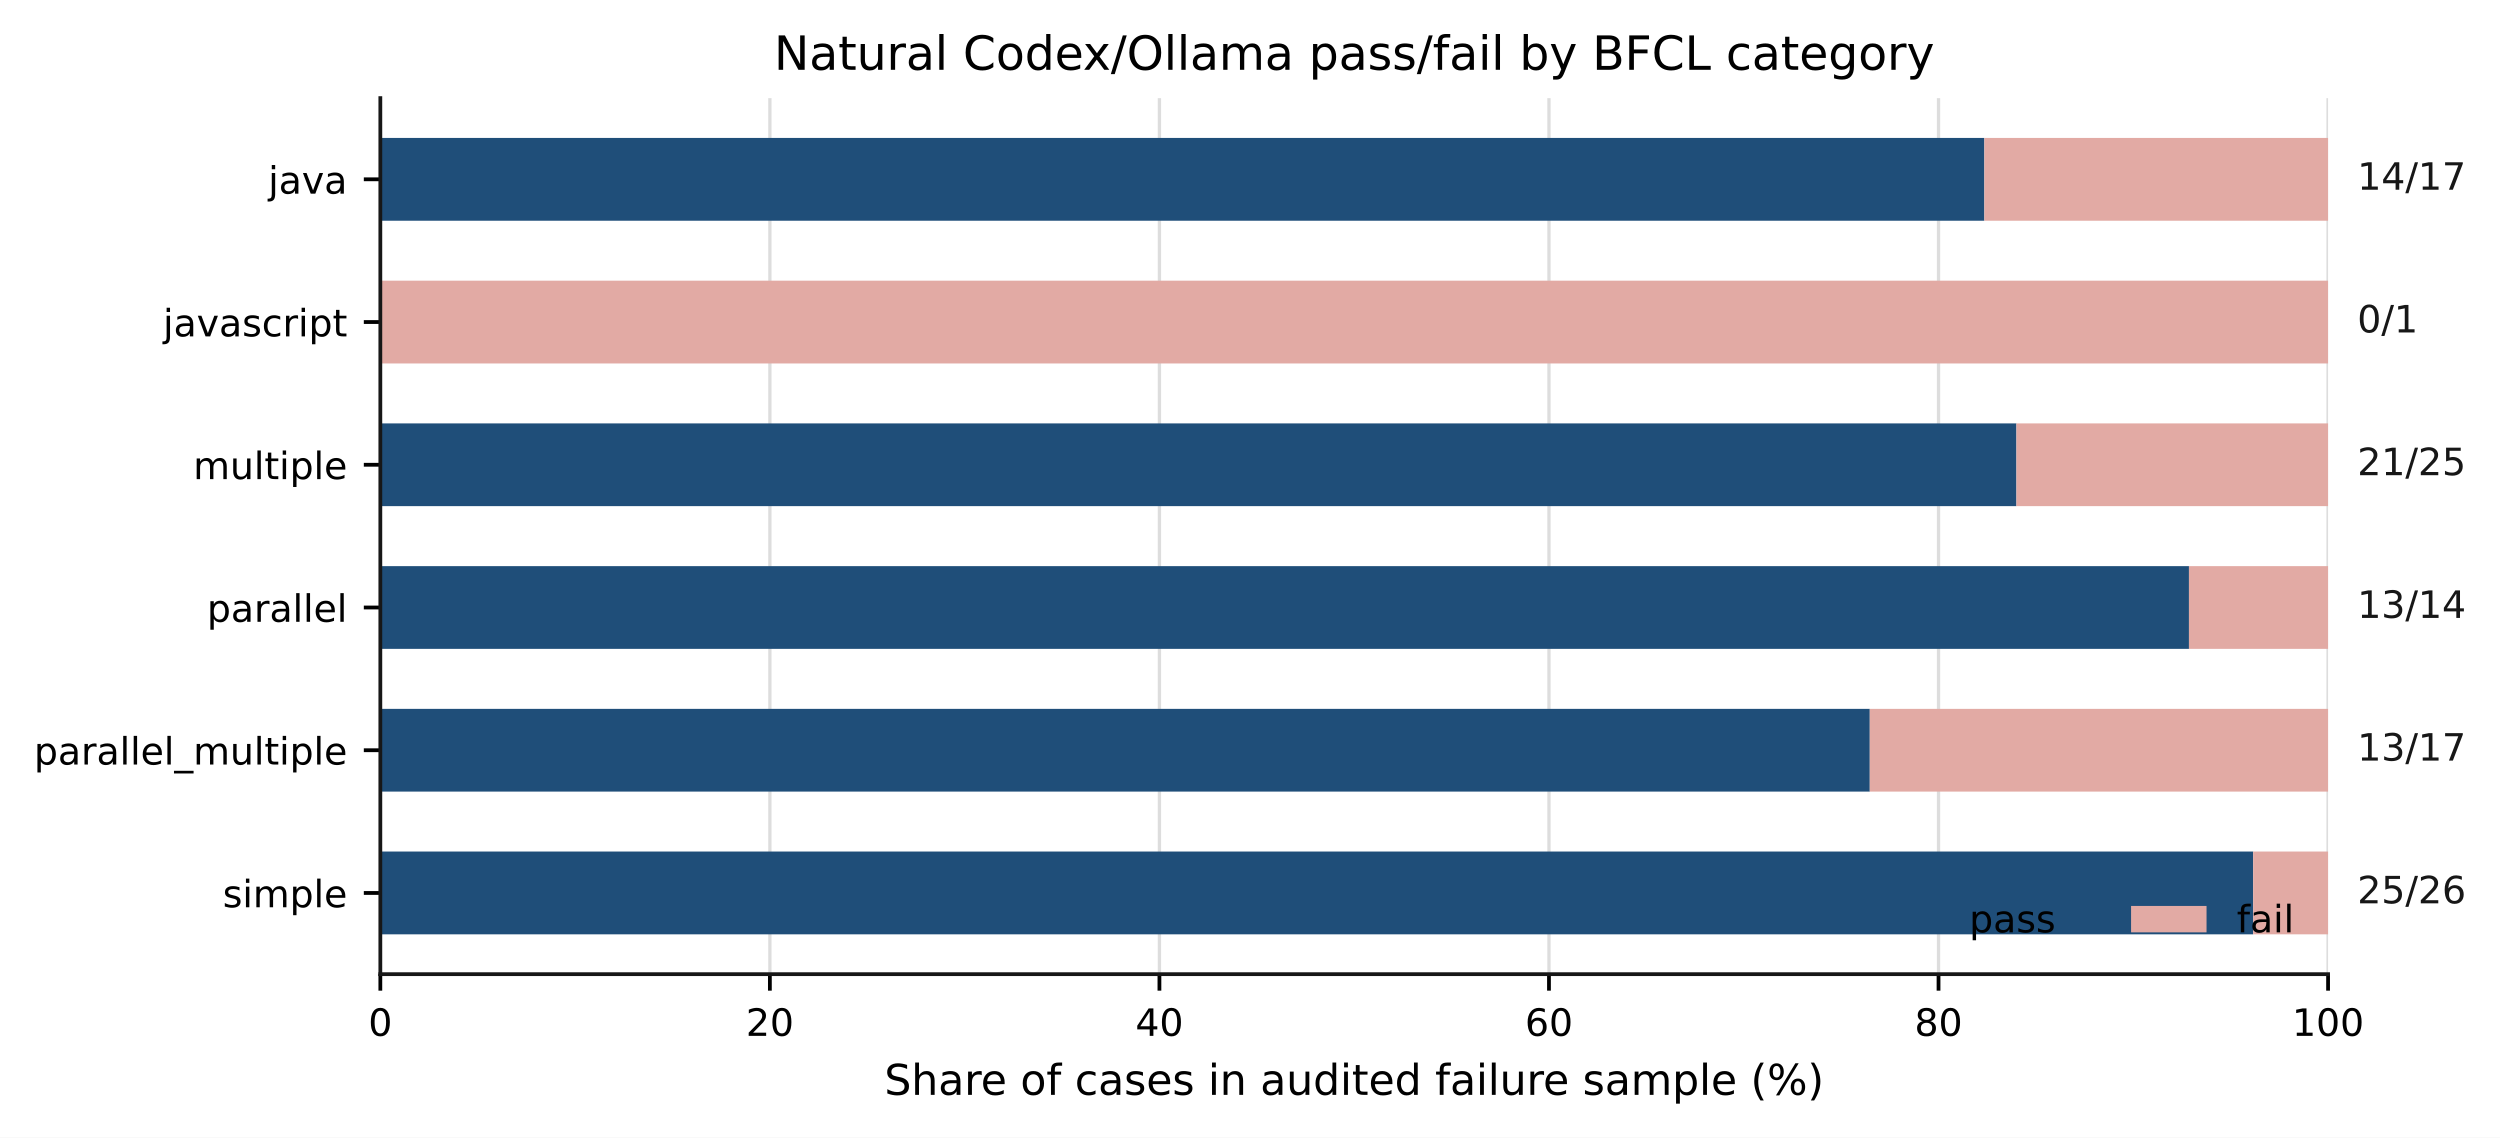
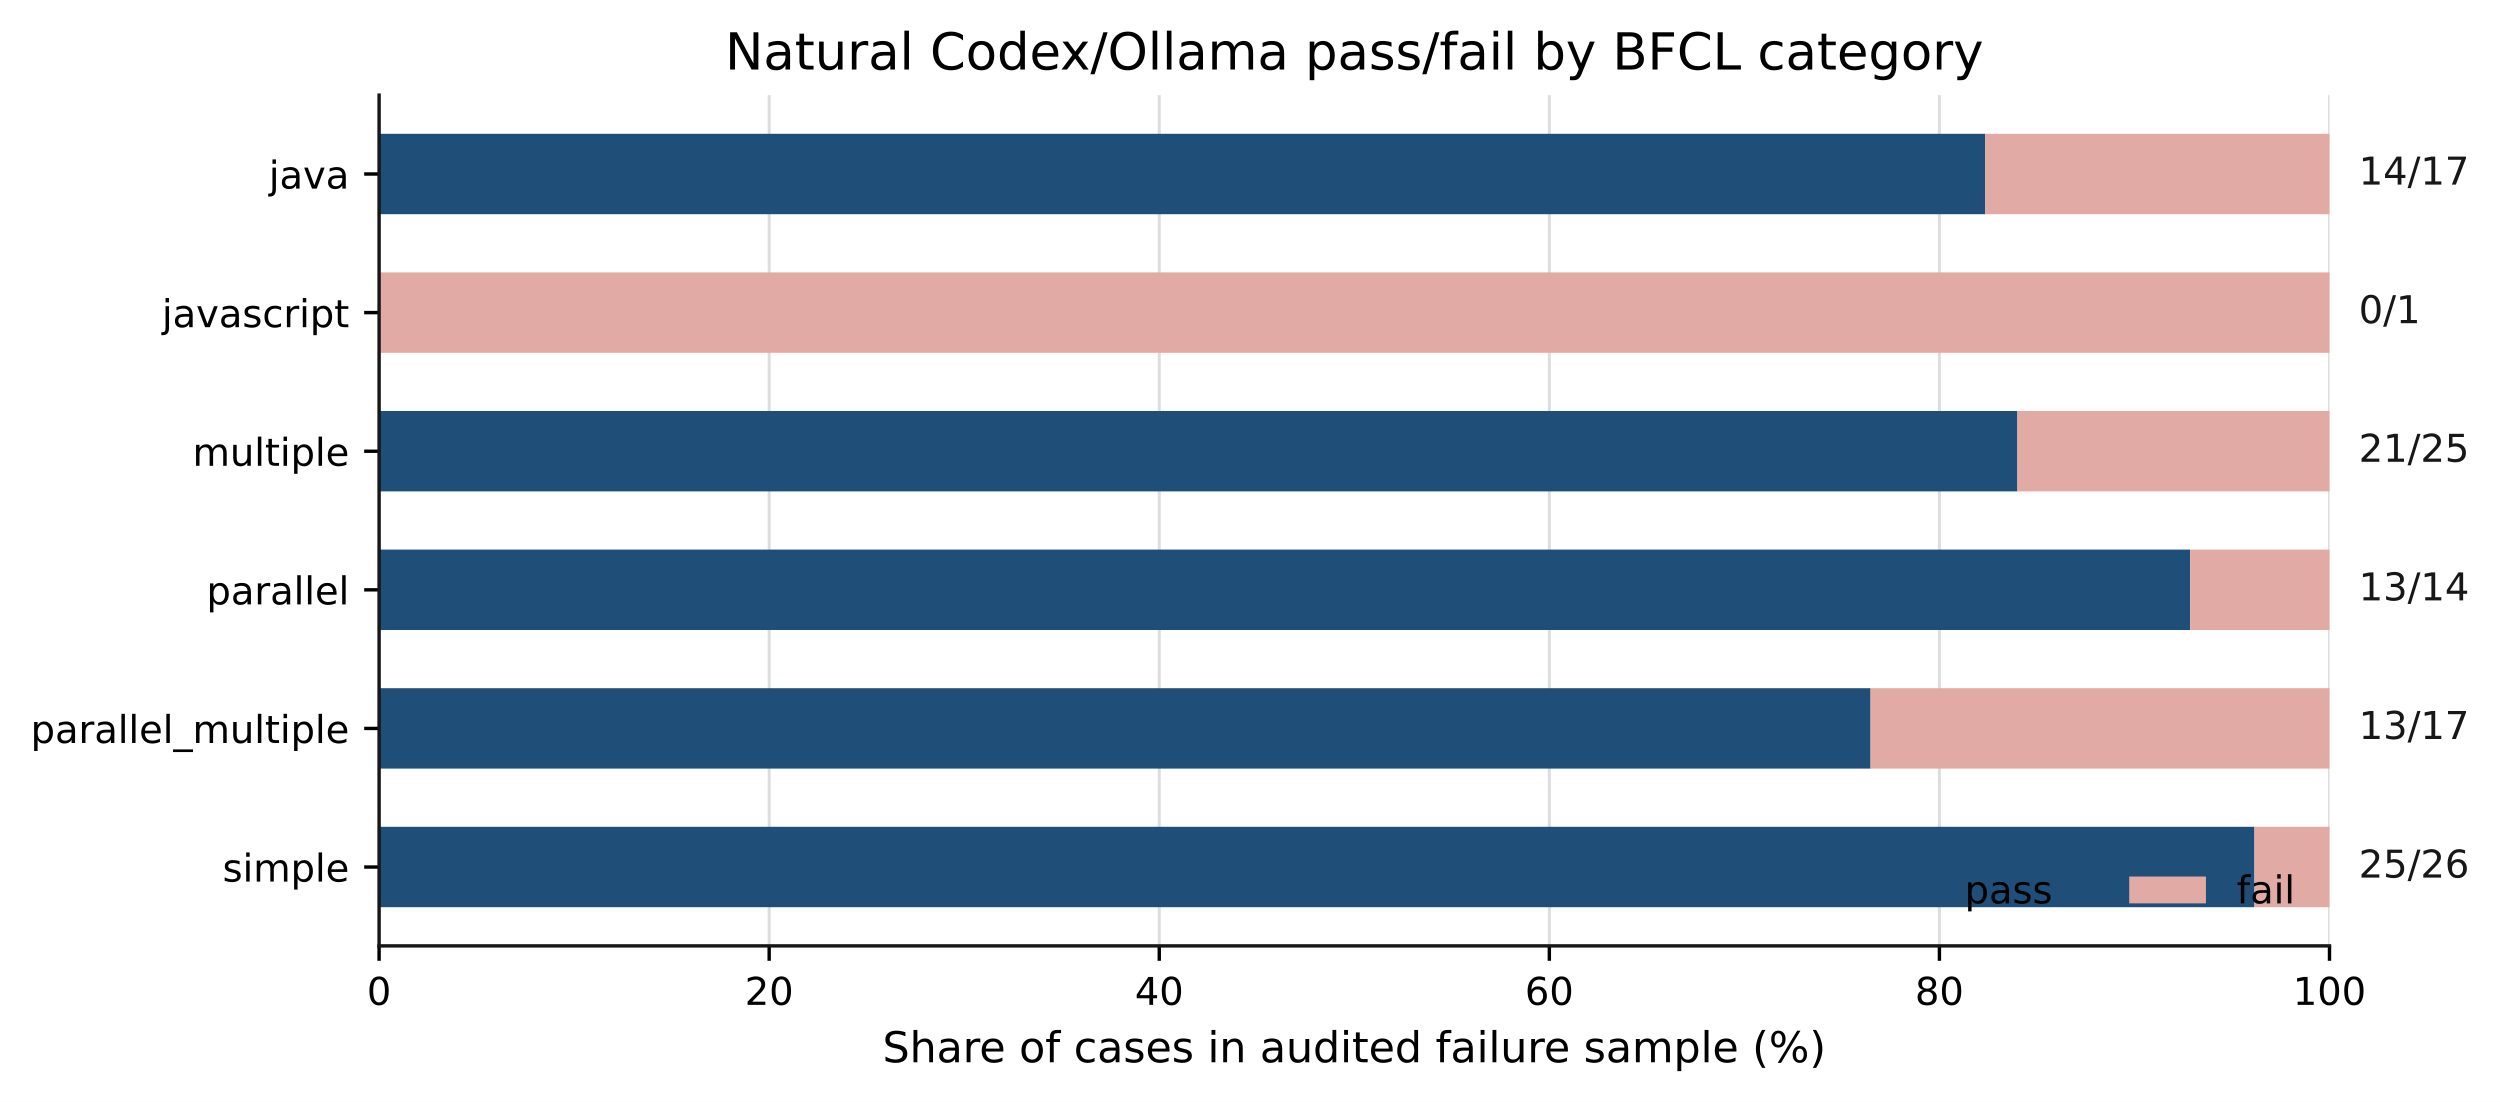
- <svg xmlns="http://www.w3.org/2000/svg" xmlns:xlink="http://www.w3.org/1999/xlink" width="529.999pt" height="241.175pt" viewBox="0 0 529.999 241.175" version="1.1">
+ <svg xmlns="http://www.w3.org/2000/svg" xmlns:xlink="http://www.w3.org/1999/xlink" width="586.494pt" height="258.491pt" viewBox="0 0 586.494 258.491" version="1.1">
  <defs>
    <style type="text/css">*{stroke-linejoin: round; stroke-linecap: butt}</style>
  </defs>
  <g id="figure_1">
    <g id="patch_1">
-       <path d="M 0 241.175  L 529.999 241.175  L 529.999 0  L 0 0  z " style="fill: #ffffff" />
+       <path d="M 0 258.491  L 586.494 258.491  L 586.494 0  L 0 0  z " style="fill: #ffffff" />
    </g>
    <g id="axes_1">
      <g id="patch_2">
-         <path d="M 80.63 206.522  L 493.55 206.522  L 493.55 20.798  L 80.63 20.798  z " style="fill: #ffffff" />
+         <path d="M 88.934 221.902  L 546.494 221.902  L 546.494 22.318  L 88.934 22.318  z " style="fill: #ffffff" />
      </g>
      <g id="matplotlib.axis_1">
        <g id="xtick_1">
          <g id="line2d_1">
-             <path d="M 80.63 206.522  L 80.63 20.798  " clip-path="url(#p48d55f4ce1)" style="fill: none; stroke: #dddddd; stroke-width: 0.7; stroke-linecap: square" />
+             <path d="M 88.934 221.902  L 88.934 22.318  " clip-path="url(#pf9140312ec)" style="fill: none; stroke: #dddddd; stroke-width: 0.7; stroke-linecap: square" />
          </g>
          <g id="line2d_2">
            <defs>
-               <path id="m6037fa7ae9" d="M 0 0  L 0 3.5  " style="stroke: #000000; stroke-width: 0.8" />
+               <path id="me807ceb6b8" d="M 0 0  L 0 3.5  " style="stroke: #000000; stroke-width: 0.8" />
            </defs>
            <g>
-               <use xlink:href="#m6037fa7ae9" x="80.63" y="206.522" style="stroke: #000000; stroke-width: 0.8" />
+               <use xlink:href="#me807ceb6b8" x="88.934" y="221.902" style="stroke: #000000; stroke-width: 0.8" />
            </g>
          </g>
          <g id="text_1">
-             <text style="font-size: 8px; font-family: 'DejaVu Sans'; text-anchor: middle" x="80.63" y="219.601" transform="rotate(-0 80.63 219.6012)">0</text>
+             <text style="font-size: 9px; font-family: 'DejaVu Sans'; text-anchor: middle" x="88.934" y="235.741" transform="rotate(-0 88.93375 235.7407)">0</text>
          </g>
        </g>
        <g id="xtick_2">
          <g id="line2d_3">
-             <path d="M 163.214 206.522  L 163.214 20.798  " clip-path="url(#p48d55f4ce1)" style="fill: none; stroke: #dddddd; stroke-width: 0.7; stroke-linecap: square" />
+             <path d="M 180.446 221.902  L 180.446 22.318  " clip-path="url(#pf9140312ec)" style="fill: none; stroke: #dddddd; stroke-width: 0.7; stroke-linecap: square" />
          </g>
          <g id="line2d_4">
            <g>
-               <use xlink:href="#m6037fa7ae9" x="163.214" y="206.522" style="stroke: #000000; stroke-width: 0.8" />
+               <use xlink:href="#me807ceb6b8" x="180.446" y="221.902" style="stroke: #000000; stroke-width: 0.8" />
            </g>
          </g>
          <g id="text_2">
-             <text style="font-size: 8px; font-family: 'DejaVu Sans'; text-anchor: middle" x="163.214" y="219.601" transform="rotate(-0 163.214 219.6012)">20</text>
+             <text style="font-size: 9px; font-family: 'DejaVu Sans'; text-anchor: middle" x="180.446" y="235.741" transform="rotate(-0 180.4458 235.7407)">20</text>
          </g>
        </g>
        <g id="xtick_3">
          <g id="line2d_5">
-             <path d="M 245.798 206.522  L 245.798 20.798  " clip-path="url(#p48d55f4ce1)" style="fill: none; stroke: #dddddd; stroke-width: 0.7; stroke-linecap: square" />
+             <path d="M 271.958 221.902  L 271.958 22.318  " clip-path="url(#pf9140312ec)" style="fill: none; stroke: #dddddd; stroke-width: 0.7; stroke-linecap: square" />
          </g>
          <g id="line2d_6">
            <g>
-               <use xlink:href="#m6037fa7ae9" x="245.798" y="206.522" style="stroke: #000000; stroke-width: 0.8" />
+               <use xlink:href="#me807ceb6b8" x="271.958" y="221.902" style="stroke: #000000; stroke-width: 0.8" />
            </g>
          </g>
          <g id="text_3">
-             <text style="font-size: 8px; font-family: 'DejaVu Sans'; text-anchor: middle" x="245.798" y="219.601" transform="rotate(-0 245.798 219.6012)">40</text>
+             <text style="font-size: 9px; font-family: 'DejaVu Sans'; text-anchor: middle" x="271.958" y="235.741" transform="rotate(-0 271.9577 235.7407)">40</text>
          </g>
        </g>
        <g id="xtick_4">
          <g id="line2d_7">
-             <path d="M 328.382 206.522  L 328.382 20.798  " clip-path="url(#p48d55f4ce1)" style="fill: none; stroke: #dddddd; stroke-width: 0.7; stroke-linecap: square" />
+             <path d="M 363.47 221.902  L 363.47 22.318  " clip-path="url(#pf9140312ec)" style="fill: none; stroke: #dddddd; stroke-width: 0.7; stroke-linecap: square" />
          </g>
          <g id="line2d_8">
            <g>
-               <use xlink:href="#m6037fa7ae9" x="328.382" y="206.522" style="stroke: #000000; stroke-width: 0.8" />
+               <use xlink:href="#me807ceb6b8" x="363.47" y="221.902" style="stroke: #000000; stroke-width: 0.8" />
            </g>
          </g>
          <g id="text_4">
-             <text style="font-size: 8px; font-family: 'DejaVu Sans'; text-anchor: middle" x="328.382" y="219.601" transform="rotate(-0 328.382 219.6012)">60</text>
+             <text style="font-size: 9px; font-family: 'DejaVu Sans'; text-anchor: middle" x="363.47" y="235.741" transform="rotate(-0 363.4697 235.7407)">60</text>
          </g>
        </g>
        <g id="xtick_5">
          <g id="line2d_9">
-             <path d="M 410.966 206.522  L 410.966 20.798  " clip-path="url(#p48d55f4ce1)" style="fill: none; stroke: #dddddd; stroke-width: 0.7; stroke-linecap: square" />
+             <path d="M 454.982 221.902  L 454.982 22.318  " clip-path="url(#pf9140312ec)" style="fill: none; stroke: #dddddd; stroke-width: 0.7; stroke-linecap: square" />
          </g>
          <g id="line2d_10">
            <g>
-               <use xlink:href="#m6037fa7ae9" x="410.966" y="206.522" style="stroke: #000000; stroke-width: 0.8" />
+               <use xlink:href="#me807ceb6b8" x="454.982" y="221.902" style="stroke: #000000; stroke-width: 0.8" />
            </g>
          </g>
          <g id="text_5">
-             <text style="font-size: 8px; font-family: 'DejaVu Sans'; text-anchor: middle" x="410.966" y="219.601" transform="rotate(-0 410.966 219.6012)">80</text>
+             <text style="font-size: 9px; font-family: 'DejaVu Sans'; text-anchor: middle" x="454.982" y="235.741" transform="rotate(-0 454.9817 235.7407)">80</text>
          </g>
        </g>
        <g id="xtick_6">
          <g id="line2d_11">
-             <path d="M 493.55 206.522  L 493.55 20.798  " clip-path="url(#p48d55f4ce1)" style="fill: none; stroke: #dddddd; stroke-width: 0.7; stroke-linecap: square" />
+             <path d="M 546.494 221.902  L 546.494 22.318  " clip-path="url(#pf9140312ec)" style="fill: none; stroke: #dddddd; stroke-width: 0.7; stroke-linecap: square" />
          </g>
          <g id="line2d_12">
            <g>
-               <use xlink:href="#m6037fa7ae9" x="493.55" y="206.522" style="stroke: #000000; stroke-width: 0.8" />
+               <use xlink:href="#me807ceb6b8" x="546.494" y="221.902" style="stroke: #000000; stroke-width: 0.8" />
            </g>
          </g>
          <g id="text_6">
-             <text style="font-size: 8px; font-family: 'DejaVu Sans'; text-anchor: middle" x="493.55" y="219.601" transform="rotate(-0 493.55 219.6012)">100</text>
+             <text style="font-size: 9px; font-family: 'DejaVu Sans'; text-anchor: middle" x="546.494" y="235.741" transform="rotate(-0 546.4937 235.7407)">100</text>
          </g>
        </g>
        <g id="text_7">
-           <text style="font-size: 9px; font-family: 'DejaVu Sans'; text-anchor: middle" x="287.09" y="232.104" transform="rotate(-0 287.09 232.1035)">Share of cases in audited failure sample (%)</text>
+           <text style="font-size: 10px; font-family: 'DejaVu Sans'; text-anchor: middle" x="317.714" y="249.211" transform="rotate(-0 317.7138 249.2109)">Share of cases in audited failure sample (%)</text>
        </g>
      </g>
      <g id="matplotlib.axis_2">
        <g id="ytick_1">
          <g id="line2d_13">
            <defs>
-               <path id="m0a57cb4e02" d="M 0 0  L -3.5 0  " style="stroke: #000000; stroke-width: 0.8" />
+               <path id="m9bcb3aaa7c" d="M 0 0  L -3.5 0  " style="stroke: #000000; stroke-width: 0.8" />
            </defs>
            <g>
-               <use xlink:href="#m0a57cb4e02" x="80.63" y="38.015" style="stroke: #000000; stroke-width: 0.8" />
+               <use xlink:href="#m9bcb3aaa7c" x="88.934" y="40.82" style="stroke: #000000; stroke-width: 0.8" />
            </g>
          </g>
          <g id="text_8">
-             <text style="font-size: 8px; font-family: 'DejaVu Sans'; text-anchor: end" x="73.63" y="41.055" transform="rotate(-0 73.63 41.05465)">java</text>
+             <text style="font-size: 9px; font-family: 'DejaVu Sans'; text-anchor: end" x="81.934" y="44.239" transform="rotate(-0 81.93375 44.2391)">java</text>
          </g>
        </g>
        <g id="ytick_2">
          <g id="line2d_14">
            <g>
-               <use xlink:href="#m0a57cb4e02" x="80.63" y="68.273" style="stroke: #000000; stroke-width: 0.8" />
+               <use xlink:href="#m9bcb3aaa7c" x="88.934" y="73.336" style="stroke: #000000; stroke-width: 0.8" />
            </g>
          </g>
          <g id="text_9">
-             <text style="font-size: 8px; font-family: 'DejaVu Sans'; text-anchor: end" x="73.63" y="71.313" transform="rotate(-0 73.63 71.31272)">javascript</text>
+             <text style="font-size: 9px; font-family: 'DejaVu Sans'; text-anchor: end" x="81.934" y="76.755" transform="rotate(-0 81.93375 76.75523)">javascript</text>
          </g>
        </g>
        <g id="ytick_3">
          <g id="line2d_15">
            <g>
-               <use xlink:href="#m0a57cb4e02" x="80.63" y="98.531" style="stroke: #000000; stroke-width: 0.8" />
+               <use xlink:href="#m9bcb3aaa7c" x="88.934" y="105.852" style="stroke: #000000; stroke-width: 0.8" />
            </g>
          </g>
          <g id="text_10">
-             <text style="font-size: 8px; font-family: 'DejaVu Sans'; text-anchor: end" x="73.63" y="101.571" transform="rotate(-0 73.63 101.5708)">multiple</text>
+             <text style="font-size: 9px; font-family: 'DejaVu Sans'; text-anchor: end" x="81.934" y="109.271" transform="rotate(-0 81.93375 109.2714)">multiple</text>
          </g>
        </g>
        <g id="ytick_4">
          <g id="line2d_16">
            <g>
-               <use xlink:href="#m0a57cb4e02" x="80.63" y="128.789" style="stroke: #000000; stroke-width: 0.8" />
+               <use xlink:href="#m9bcb3aaa7c" x="88.934" y="138.368" style="stroke: #000000; stroke-width: 0.8" />
            </g>
          </g>
          <g id="text_11">
-             <text style="font-size: 8px; font-family: 'DejaVu Sans'; text-anchor: end" x="73.63" y="131.829" transform="rotate(-0 73.63 131.8288)">parallel</text>
+             <text style="font-size: 9px; font-family: 'DejaVu Sans'; text-anchor: end" x="81.934" y="141.787" transform="rotate(-0 81.93375 141.7875)">parallel</text>
          </g>
        </g>
        <g id="ytick_5">
          <g id="line2d_17">
            <g>
-               <use xlink:href="#m0a57cb4e02" x="80.63" y="159.048" style="stroke: #000000; stroke-width: 0.8" />
+               <use xlink:href="#m9bcb3aaa7c" x="88.934" y="170.884" style="stroke: #000000; stroke-width: 0.8" />
            </g>
          </g>
          <g id="text_12">
-             <text style="font-size: 8px; font-family: 'DejaVu Sans'; text-anchor: end" x="73.63" y="162.087" transform="rotate(-0 73.63 162.0869)">parallel_multiple</text>
+             <text style="font-size: 9px; font-family: 'DejaVu Sans'; text-anchor: end" x="81.934" y="174.304" transform="rotate(-0 81.93375 174.3036)">parallel_multiple</text>
          </g>
        </g>
        <g id="ytick_6">
          <g id="line2d_18">
            <g>
-               <use xlink:href="#m0a57cb4e02" x="80.63" y="189.306" style="stroke: #000000; stroke-width: 0.8" />
+               <use xlink:href="#m9bcb3aaa7c" x="88.934" y="203.4" style="stroke: #000000; stroke-width: 0.8" />
            </g>
          </g>
          <g id="text_13">
-             <text style="font-size: 8px; font-family: 'DejaVu Sans'; text-anchor: end" x="73.63" y="192.345" transform="rotate(-0 73.63 192.345)">simple</text>
+             <text style="font-size: 9px; font-family: 'DejaVu Sans'; text-anchor: end" x="81.934" y="206.82" transform="rotate(-0 81.93375 206.8197)">simple</text>
          </g>
        </g>
      </g>
      <g id="patch_3">
-         <path d="M 80.63 29.24  L 420.682 29.24  L 420.682 46.79  L 80.63 46.79  z " clip-path="url(#p48d55f4ce1)" style="fill: #1f4e79" />
+         <path d="M 88.934 31.39  L 465.748 31.39  L 465.748 50.249  L 88.934 50.249  z " clip-path="url(#pf9140312ec)" style="fill: #1f4e79" />
      </g>
      <g id="patch_4">
-         <path d="M 80.63 59.499  L 80.63 59.499  L 80.63 77.048  L 80.63 77.048  z " clip-path="url(#p48d55f4ce1)" style="fill: #1f4e79" />
+         <path d="M 88.934 63.906  L 88.934 63.906  L 88.934 82.766  L 88.934 82.766  z " clip-path="url(#pf9140312ec)" style="fill: #1f4e79" />
      </g>
      <g id="patch_5">
-         <path d="M 80.63 89.757  L 427.483 89.757  L 427.483 107.306  L 80.63 107.306  z " clip-path="url(#p48d55f4ce1)" style="fill: #1f4e79" />
+         <path d="M 88.934 96.422  L 473.284 96.422  L 473.284 115.282  L 88.934 115.282  z " clip-path="url(#pf9140312ec)" style="fill: #1f4e79" />
      </g>
      <g id="patch_6">
-         <path d="M 80.63 120.015  L 464.056 120.015  L 464.056 137.564  L 80.63 137.564  z " clip-path="url(#p48d55f4ce1)" style="fill: #1f4e79" />
+         <path d="M 88.934 128.939  L 513.811 128.939  L 513.811 147.798  L 88.934 147.798  z " clip-path="url(#pf9140312ec)" style="fill: #1f4e79" />
      </g>
      <g id="patch_7">
-         <path d="M 80.63 150.273  L 396.392 150.273  L 396.392 167.822  L 80.63 167.822  z " clip-path="url(#p48d55f4ce1)" style="fill: #1f4e79" />
+         <path d="M 88.934 161.455  L 438.833 161.455  L 438.833 180.314  L 88.934 180.314  z " clip-path="url(#pf9140312ec)" style="fill: #1f4e79" />
      </g>
      <g id="patch_8">
-         <path d="M 80.63 180.531  L 477.668 180.531  L 477.668 198.08  L 80.63 198.08  z " clip-path="url(#p48d55f4ce1)" style="fill: #1f4e79" />
+         <path d="M 88.934 193.971  L 528.895 193.971  L 528.895 212.83  L 88.934 212.83  z " clip-path="url(#pf9140312ec)" style="fill: #1f4e79" />
      </g>
      <g id="patch_9">
-         <path d="M 420.682 29.24  L 493.55 29.24  L 493.55 46.79  L 420.682 46.79  z " clip-path="url(#p48d55f4ce1)" style="fill: #e2aaa4" />
+         <path d="M 465.748 31.39  L 546.494 31.39  L 546.494 50.249  L 465.748 50.249  z " clip-path="url(#pf9140312ec)" style="fill: #e2aaa4" />
      </g>
      <g id="patch_10">
-         <path d="M 80.63 59.499  L 493.55 59.499  L 493.55 77.048  L 80.63 77.048  z " clip-path="url(#p48d55f4ce1)" style="fill: #e2aaa4" />
+         <path d="M 88.934 63.906  L 546.494 63.906  L 546.494 82.766  L 88.934 82.766  z " clip-path="url(#pf9140312ec)" style="fill: #e2aaa4" />
      </g>
      <g id="patch_11">
-         <path d="M 427.483 89.757  L 493.55 89.757  L 493.55 107.306  L 427.483 107.306  z " clip-path="url(#p48d55f4ce1)" style="fill: #e2aaa4" />
+         <path d="M 473.284 96.422  L 546.494 96.422  L 546.494 115.282  L 473.284 115.282  z " clip-path="url(#pf9140312ec)" style="fill: #e2aaa4" />
      </g>
      <g id="patch_12">
-         <path d="M 464.056 120.015  L 493.55 120.015  L 493.55 137.564  L 464.056 137.564  z " clip-path="url(#p48d55f4ce1)" style="fill: #e2aaa4" />
+         <path d="M 513.811 128.939  L 546.494 128.939  L 546.494 147.798  L 513.811 147.798  z " clip-path="url(#pf9140312ec)" style="fill: #e2aaa4" />
      </g>
      <g id="patch_13">
-         <path d="M 396.392 150.273  L 493.55 150.273  L 493.55 167.822  L 396.392 167.822  z " clip-path="url(#p48d55f4ce1)" style="fill: #e2aaa4" />
+         <path d="M 438.833 161.455  L 546.494 161.455  L 546.494 180.314  L 438.833 180.314  z " clip-path="url(#pf9140312ec)" style="fill: #e2aaa4" />
      </g>
      <g id="patch_14">
-         <path d="M 477.668 180.531  L 493.55 180.531  L 493.55 198.08  L 477.668 198.08  z " clip-path="url(#p48d55f4ce1)" style="fill: #e2aaa4" />
+         <path d="M 528.895 193.971  L 546.494 193.971  L 546.494 212.83  L 528.895 212.83  z " clip-path="url(#pf9140312ec)" style="fill: #e2aaa4" />
      </g>
      <g id="patch_15">
-         <path d="M 80.63 206.522  L 80.63 20.798  " style="fill: none; stroke: #171717; stroke-width: 0.8; stroke-linejoin: miter; stroke-linecap: square" />
+         <path d="M 88.934 221.902  L 88.934 22.318  " style="fill: none; stroke: #171717; stroke-width: 0.8; stroke-linejoin: miter; stroke-linecap: square" />
      </g>
      <g id="patch_16">
-         <path d="M 80.63 206.522  L 493.55 206.522  " style="fill: none; stroke: #171717; stroke-width: 0.8; stroke-linejoin: miter; stroke-linecap: square" />
+         <path d="M 88.934 221.902  L 546.494 221.902  " style="fill: none; stroke: #171717; stroke-width: 0.8; stroke-linejoin: miter; stroke-linecap: square" />
      </g>
      <g id="text_14">
-         <text style="font-size: 8px; font-family: 'DejaVu Sans'; text-anchor: start; fill: #171717" x="499.744" y="40.223" transform="rotate(-0 499.7438 40.22278)">14/17</text>
+         <text style="font-size: 9px; font-family: 'DejaVu Sans'; text-anchor: start; fill: #171717" x="553.357" y="43.303" transform="rotate(-0 553.3572 43.30324)">14/17</text>
      </g>
      <g id="text_15">
-         <text style="font-size: 8px; font-family: 'DejaVu Sans'; text-anchor: start; fill: #171717" x="499.744" y="70.481" transform="rotate(-0 499.7438 70.48084)">0/1</text>
+         <text style="font-size: 9px; font-family: 'DejaVu Sans'; text-anchor: start; fill: #171717" x="553.357" y="75.819" transform="rotate(-0 553.3572 75.81937)">0/1</text>
      </g>
      <g id="text_16">
-         <text style="font-size: 8px; font-family: 'DejaVu Sans'; text-anchor: start; fill: #171717" x="499.744" y="100.739" transform="rotate(-0 499.7438 100.7389)">21/25</text>
+         <text style="font-size: 9px; font-family: 'DejaVu Sans'; text-anchor: start; fill: #171717" x="553.357" y="108.335" transform="rotate(-0 553.3572 108.3355)">21/25</text>
      </g>
      <g id="text_17">
-         <text style="font-size: 8px; font-family: 'DejaVu Sans'; text-anchor: start; fill: #171717" x="499.744" y="130.997" transform="rotate(-0 499.7438 130.997)">13/14</text>
+         <text style="font-size: 9px; font-family: 'DejaVu Sans'; text-anchor: start; fill: #171717" x="553.357" y="140.852" transform="rotate(-0 553.3572 140.8516)">13/14</text>
      </g>
      <g id="text_18">
-         <text style="font-size: 8px; font-family: 'DejaVu Sans'; text-anchor: start; fill: #171717" x="499.744" y="161.255" transform="rotate(-0 499.7438 161.255)">13/17</text>
+         <text style="font-size: 9px; font-family: 'DejaVu Sans'; text-anchor: start; fill: #171717" x="553.357" y="173.368" transform="rotate(-0 553.3572 173.3678)">13/17</text>
      </g>
      <g id="text_19">
-         <text style="font-size: 8px; font-family: 'DejaVu Sans'; text-anchor: start; fill: #171717" x="499.744" y="191.513" transform="rotate(-0 499.7438 191.5131)">25/26</text>
+         <text style="font-size: 9px; font-family: 'DejaVu Sans'; text-anchor: start; fill: #171717" x="553.357" y="205.884" transform="rotate(-0 553.3572 205.8839)">25/26</text>
      </g>
      <g id="text_20">
-         <text style="font-size: 10px; font-family: 'DejaVu Sans'; text-anchor: middle" x="287.09" y="14.798" transform="rotate(-0 287.09 14.79844)">Natural Codex/Ollama pass/fail by BFCL category</text>
+         <text style="font-size: 12px; font-family: 'DejaVu Sans'; text-anchor: middle" x="317.714" y="16.318" transform="rotate(-0 317.7138 16.31812)">Natural Codex/Ollama pass/fail by BFCL category</text>
      </g>
      <g id="legend_1">
        <g id="patch_17">
-           <path d="M 395.07 197.659  L 411.07 197.659  L 411.07 192.059  L 395.07 192.059  z " style="fill: #1f4e79" />
+           <path d="M 435.704 211.93  L 453.704 211.93  L 453.704 205.63  L 435.704 205.63  z " style="fill: #1f4e79" />
        </g>
        <g id="text_21">
-           <text style="font-size: 8px; font-family: 'DejaVu Sans'; text-anchor: start" x="417.47" y="197.659" transform="rotate(-0 417.47 197.6587)">pass</text>
+           <text style="font-size: 9px; font-family: 'DejaVu Sans'; text-anchor: start" x="460.904" y="211.93" transform="rotate(-0 460.9038 211.9304)">pass</text>
        </g>
        <g id="patch_18">
-           <path d="M 451.786 197.659  L 467.786 197.659  L 467.786 192.059  L 451.786 192.059  z " style="fill: #e2aaa4" />
+           <path d="M 499.51 211.93  L 517.51 211.93  L 517.51 205.63  L 499.51 205.63  z " style="fill: #e2aaa4" />
        </g>
        <g id="text_22">
-           <text style="font-size: 8px; font-family: 'DejaVu Sans'; text-anchor: start" x="474.186" y="197.659" transform="rotate(-0 474.1862 197.6587)">fail</text>
+           <text style="font-size: 9px; font-family: 'DejaVu Sans'; text-anchor: start" x="524.71" y="211.93" transform="rotate(-0 524.7095 211.9304)">fail</text>
        </g>
      </g>
    </g>
  </g>
  <defs>
-     <clipPath id="p48d55f4ce1">
-       <rect x="80.63" y="20.798" width="412.92" height="185.724" />
+     <clipPath id="pf9140312ec">
+       <rect x="88.934" y="22.318" width="457.56" height="199.584" />
    </clipPath>
  </defs>
</svg>
